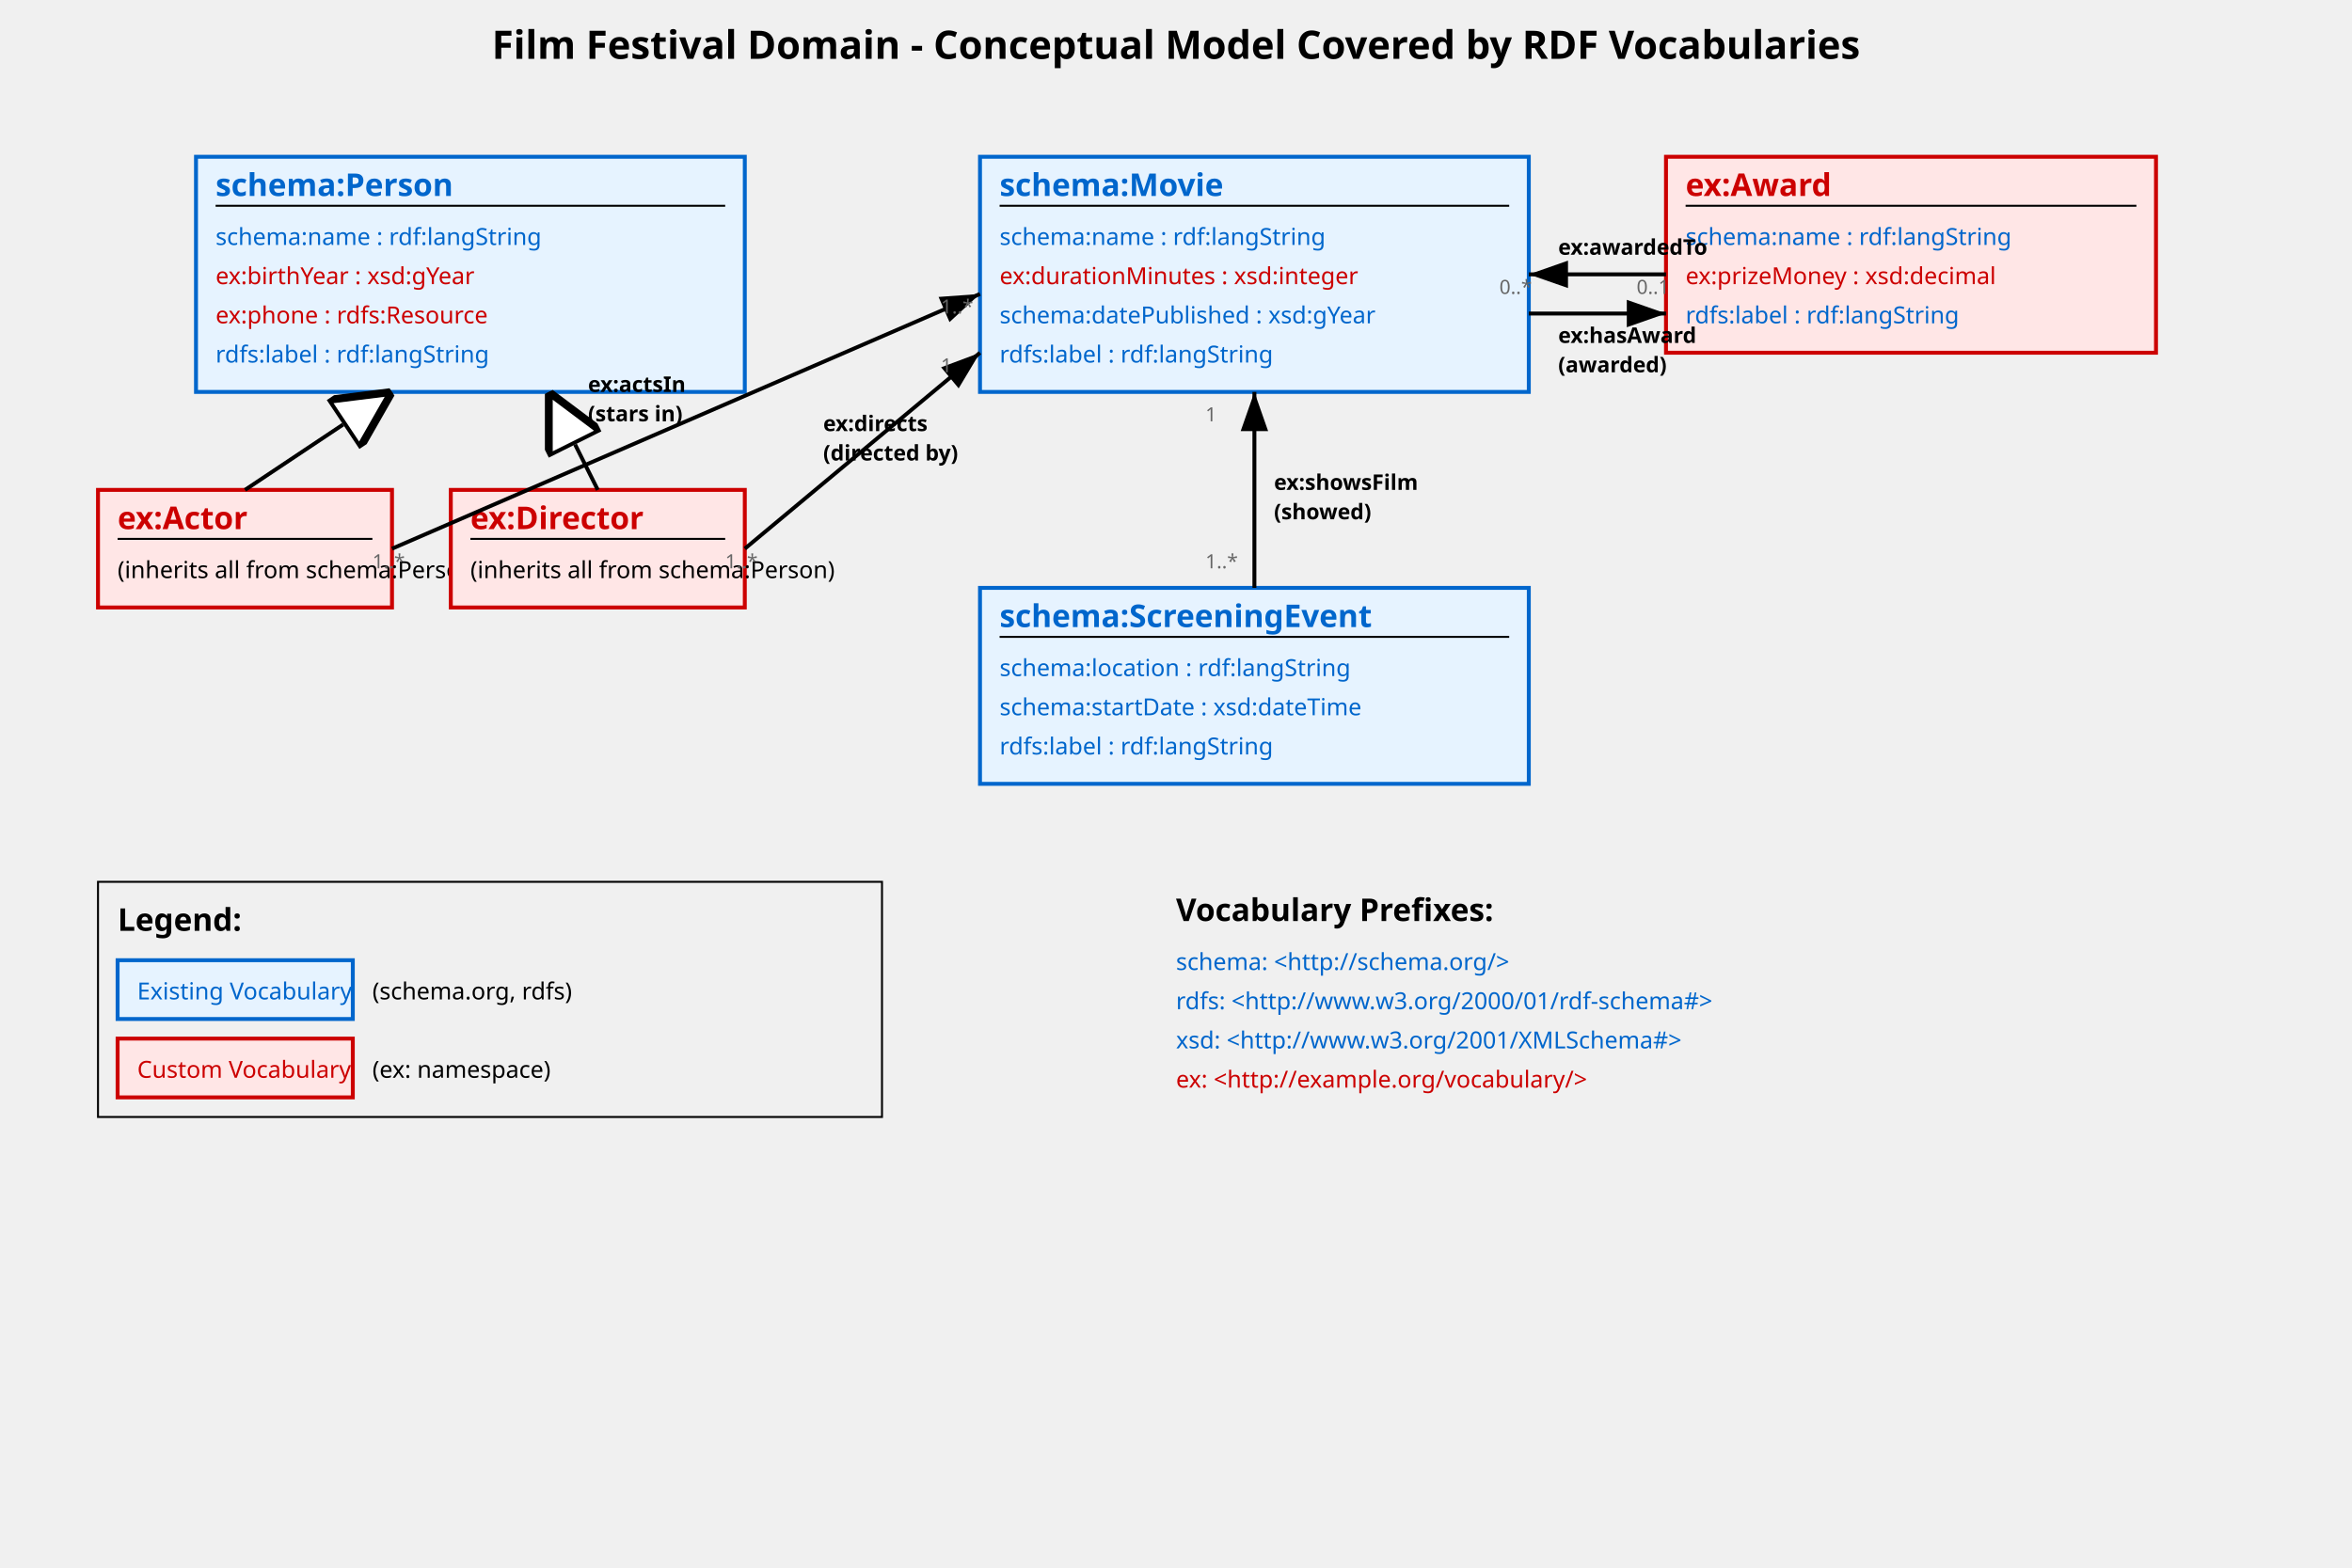
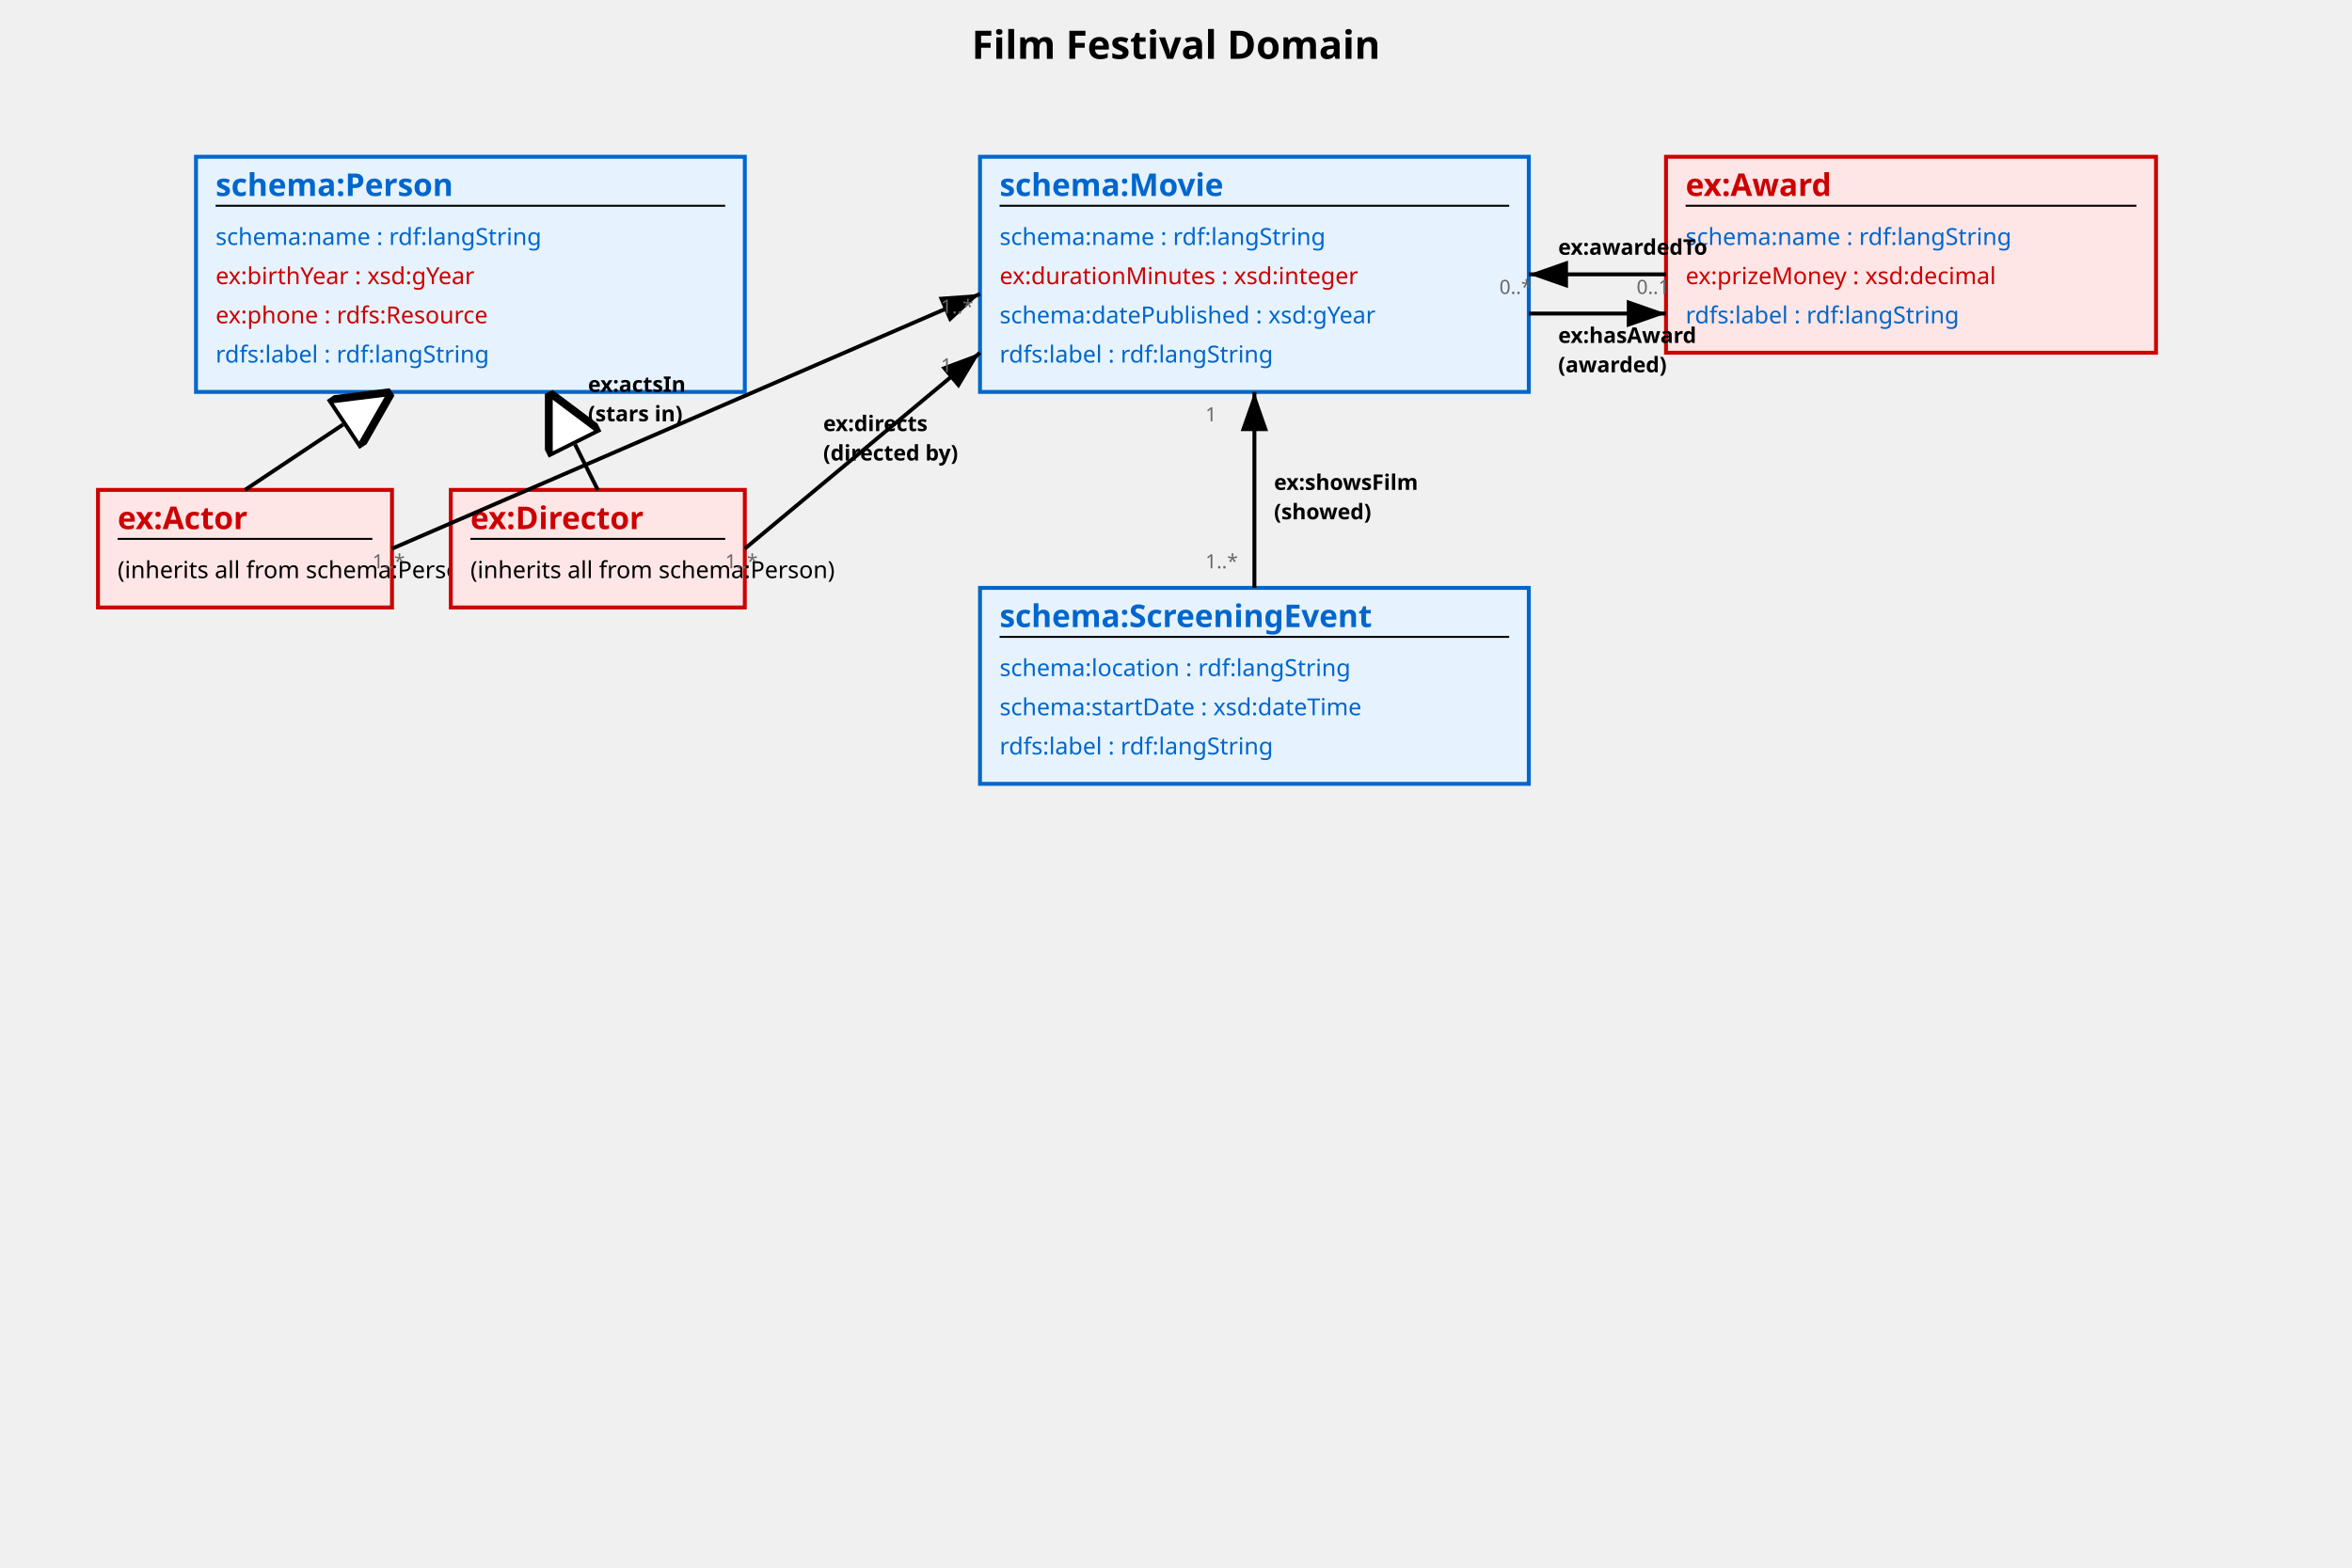
<svg xmlns="http://www.w3.org/2000/svg" width="1200" height="800" viewBox="0 0 1200 800">
  <style>
    .class-box {
      fill: white;
      stroke: black;
      stroke-width: 2;
    }
    .existing-class-box {
      fill: #E6F3FF;
      stroke: #0066CC;
      stroke-width: 2;
    }
    .custom-class-box {
      fill: #FFE6E6;
      stroke: #CC0000;
      stroke-width: 2;
    }
    .class-title {
      font-weight: bold;
      font-family: sans-serif;
      font-size: 16px;
      fill: black;
    }
    .attribute {
      font-family: sans-serif;
      font-size: 12px;
      fill: black;
    }
    .existing-vocab {
      fill: #0066CC;
    }
    .custom-vocab {
      fill: #CC0000;
    }
    .arrow {
      stroke: black;
      stroke-width: 2;
      marker-end: url(#arrowhead);
    }
    .inheritance {
      fill: none;
      stroke: black;
      stroke-width: 2;
      marker-end: url(#trianglehead);
    }
    .association-label {
      font-family: sans-serif;
      font-size: 11px;
      fill: black;
      font-weight: bold;
    }
    .multiplicity {
      font-family: sans-serif;
      font-size: 10px;
      fill: #666;
    }
    .title {
      font-family: sans-serif;
      font-size: 20px;
      font-weight: bold;
      fill: black;
    }
  </style>
  <defs>
    <marker id="arrowhead" markerWidth="10" markerHeight="7" refX="10" refY="3.5" orient="auto">
      <polygon points="0 0, 10 3.5, 0 7" />
    </marker>
    <marker id="trianglehead" markerWidth="15" markerHeight="15" refX="15" refY="7.5" orient="auto">
      <polygon points="0,0 15,7.5 0,15" fill="white" stroke="black" stroke-width="2" />
    </marker>
  </defs>
-   <text x="600" y="30" class="title" text-anchor="middle">Film Festival Domain - Conceptual Model Covered by RDF Vocabularies</text>
+   <text x="600" y="30" class="title" text-anchor="middle">Film Festival Domain</text>
  <rect x="100" y="80" width="280" height="120" class="existing-class-box" />
  <text x="110" y="100" class="class-title existing-vocab">schema:Person</text>
  <line x1="110" y1="105" x2="370" y2="105" stroke="black" />
  <text x="110" y="125" class="attribute existing-vocab">schema:name : rdf:langString</text>
  <text x="110" y="145" class="attribute custom-vocab">ex:birthYear : xsd:gYear</text>
  <text x="110" y="165" class="attribute custom-vocab">ex:phone : rdfs:Resource</text>
  <text x="110" y="185" class="attribute existing-vocab">rdfs:label : rdf:langString</text>
  <rect x="50" y="250" width="150" height="60" class="custom-class-box" />
  <text x="60" y="270" class="class-title custom-vocab">ex:Actor</text>
  <line x1="60" y1="275" x2="190" y2="275" stroke="black" />
  <text x="60" y="295" class="attribute">(inherits all from schema:Person)</text>
  <rect x="230" y="250" width="150" height="60" class="custom-class-box" />
  <text x="240" y="270" class="class-title custom-vocab">ex:Director</text>
  <line x1="240" y1="275" x2="370" y2="275" stroke="black" />
  <text x="240" y="295" class="attribute">(inherits all from schema:Person)</text>
  <rect x="500" y="80" width="280" height="120" class="existing-class-box" />
  <text x="510" y="100" class="class-title existing-vocab">schema:Movie</text>
  <line x1="510" y1="105" x2="770" y2="105" stroke="black" />
  <text x="510" y="125" class="attribute existing-vocab">schema:name : rdf:langString</text>
  <text x="510" y="145" class="attribute custom-vocab">ex:durationMinutes : xsd:integer</text>
  <text x="510" y="165" class="attribute existing-vocab">schema:datePublished : xsd:gYear</text>
  <text x="510" y="185" class="attribute existing-vocab">rdfs:label : rdf:langString</text>
  <rect x="850" y="80" width="250" height="100" class="custom-class-box" />
  <text x="860" y="100" class="class-title custom-vocab">ex:Award</text>
  <line x1="860" y1="105" x2="1090" y2="105" stroke="black" />
  <text x="860" y="125" class="attribute existing-vocab">schema:name : rdf:langString</text>
  <text x="860" y="145" class="attribute custom-vocab">ex:prizeMoney : xsd:decimal</text>
  <text x="860" y="165" class="attribute existing-vocab">rdfs:label : rdf:langString</text>
  <rect x="500" y="300" width="280" height="100" class="existing-class-box" />
  <text x="510" y="320" class="class-title existing-vocab">schema:ScreeningEvent</text>
  <line x1="510" y1="325" x2="770" y2="325" stroke="black" />
  <text x="510" y="345" class="attribute existing-vocab">schema:location : rdf:langString</text>
  <text x="510" y="365" class="attribute existing-vocab">schema:startDate : xsd:dateTime</text>
  <text x="510" y="385" class="attribute existing-vocab">rdfs:label : rdf:langString</text>
  <line x1="125" y1="250" x2="200" y2="200" class="inheritance" />
  <line x1="305" y1="250" x2="280" y2="200" class="inheritance" />
  <line x1="200" y1="280" x2="500" y2="150" class="arrow" />
  <text x="300" y="200" class="association-label custom-vocab">ex:actsIn</text>
  <text x="300" y="215" class="association-label">(stars in)</text>
  <text x="190" y="290" class="multiplicity">1..*</text>
  <text x="480" y="160" class="multiplicity">1..*</text>
  <line x1="380" y1="280" x2="500" y2="180" class="arrow" />
  <text x="420" y="220" class="association-label custom-vocab">ex:directs</text>
  <text x="420" y="235" class="association-label">(directed by)</text>
  <text x="370" y="290" class="multiplicity">1..*</text>
  <text x="480" y="190" class="multiplicity">1</text>
  <line x1="850" y1="140" x2="780" y2="140" class="arrow" />
  <line x1="780" y1="160" x2="850" y2="160" class="arrow" />
  <text x="795" y="130" class="association-label custom-vocab">ex:awardedTo</text>
  <text x="795" y="175" class="association-label custom-vocab">ex:hasAward</text>
  <text x="795" y="190" class="association-label">(awarded)</text>
  <text x="835" y="150" class="multiplicity">0..1</text>
  <text x="765" y="150" class="multiplicity">0..*</text>
  <line x1="640" y1="300" x2="640" y2="200" class="arrow" />
  <text x="650" y="250" class="association-label custom-vocab">ex:showsFilm</text>
  <text x="650" y="265" class="association-label">(showed)</text>
  <text x="615" y="290" class="multiplicity">1..*</text>
  <text x="615" y="215" class="multiplicity">1</text>
-   <rect x="50" y="450" width="400" height="120" fill="none" stroke="black" stroke-width="1" />
-   <text x="60" y="475" class="class-title">Legend:</text>
-   <rect x="60" y="490" width="120" height="30" class="existing-class-box" />
-   <text x="70" y="510" class="attribute existing-vocab">Existing Vocabulary</text>
-   <text x="190" y="510" class="attribute">(schema.org, rdfs)</text>
-   <rect x="60" y="530" width="120" height="30" class="custom-class-box" />
-   <text x="70" y="550" class="attribute custom-vocab">Custom Vocabulary</text>
-   <text x="190" y="550" class="attribute">(ex: namespace)</text>
-   <text x="600" y="470" class="class-title">Vocabulary Prefixes:</text>
-   <text x="600" y="495" class="attribute existing-vocab">schema: &lt;http://schema.org/&gt;</text>
-   <text x="600" y="515" class="attribute existing-vocab">rdfs: &lt;http://www.w3.org/2000/01/rdf-schema#&gt;</text>
-   <text x="600" y="535" class="attribute existing-vocab">xsd: &lt;http://www.w3.org/2001/XMLSchema#&gt;</text>
-   <text x="600" y="555" class="attribute custom-vocab">ex: &lt;http://example.org/vocabulary/&gt;</text>
</svg>
